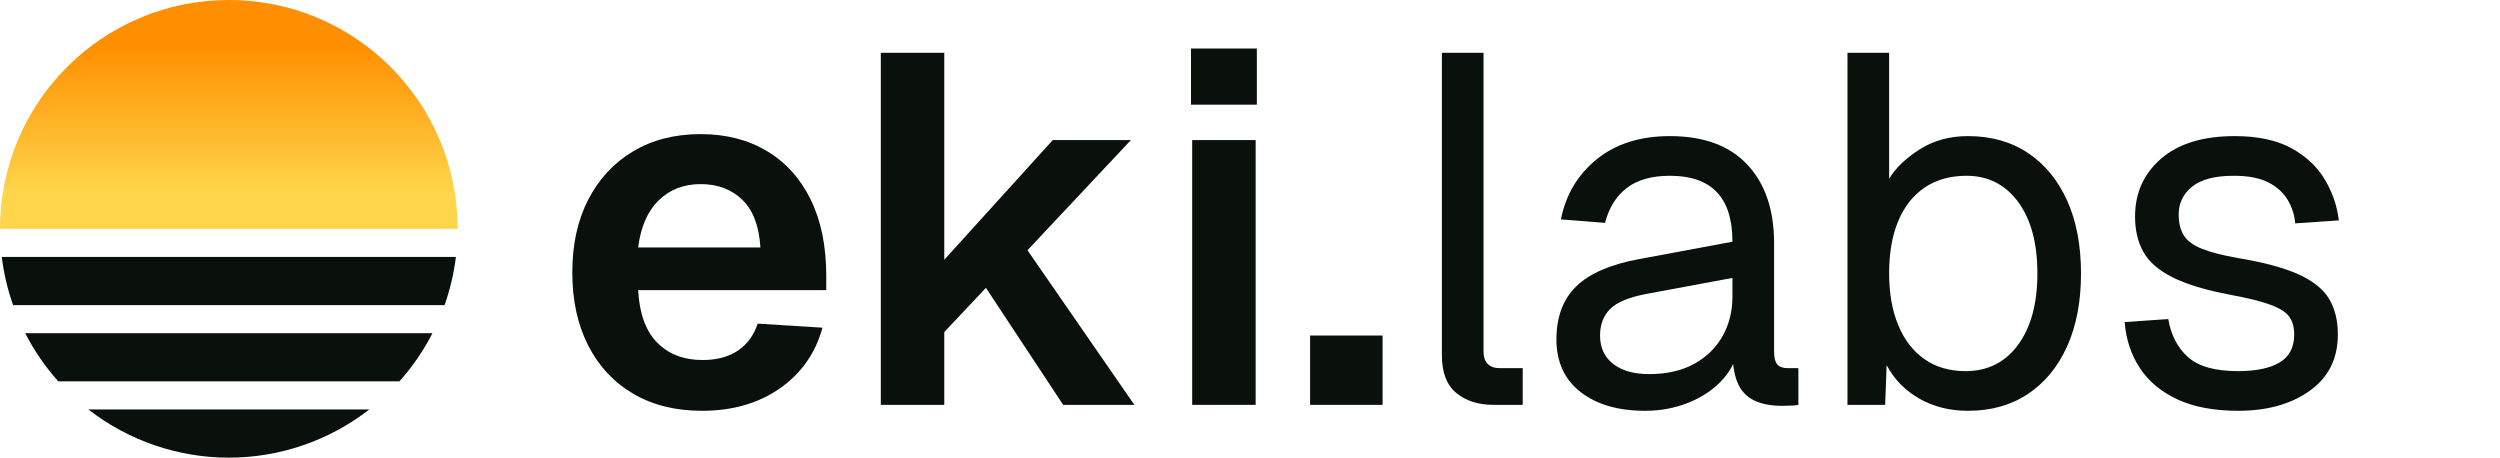
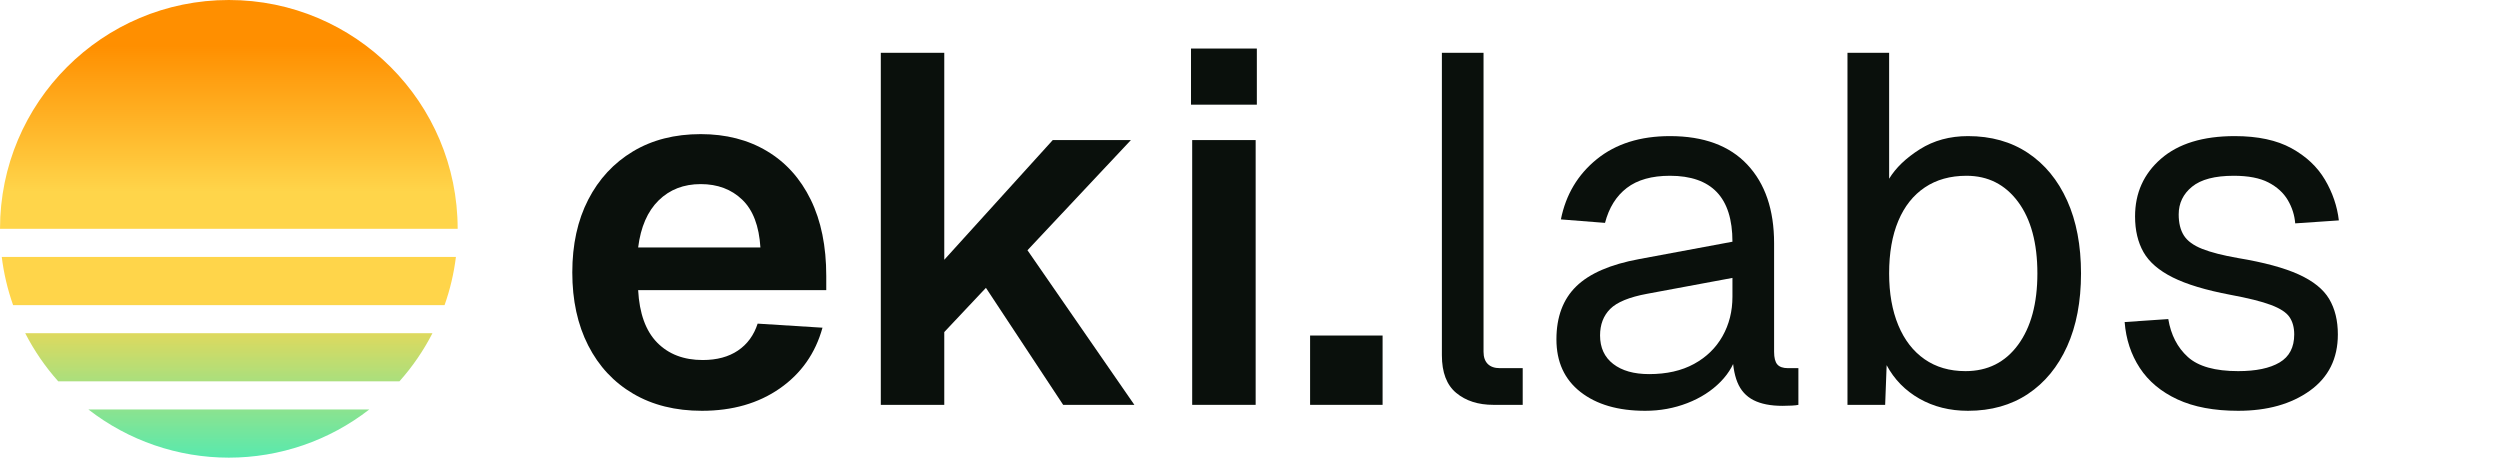
<svg xmlns="http://www.w3.org/2000/svg" viewBox="0 -816.5 5042 923" width="349.61" height="64">
  <defs>
-     <linearGradient id="eki-sun" gradientUnits="userSpaceOnUse" x1="0" y1="0" x2="0" y2="100">
+     <linearGradient id="eki-sun-full" gradientUnits="userSpaceOnUse" x1="0" y1="0" x2="0" y2="100">
      <stop offset="0" stop-color="#FF8F00" />
      <stop offset="0.1" stop-color="#FF8F00" />
      <stop offset="0.42" stop-color="#FFD54A" />
-       <stop offset="1" stop-color="#FFD54A" />
+       <stop offset="0.66" stop-color="#FFD54A" />
+       <stop offset="1" stop-color="#58E9AE" />
    </linearGradient>
  </defs>
  <g transform="translate(0 -816.5) scale(9.23)">
-     <path d="M0 50A50 50 0 0 1 100 50Z" fill="url(#eki-sun)" />
-     <path d="M0.38 56.14L99.62 56.14A50 50 0 0 1 97.14 66.67L2.86 66.67A50 50 0 0 1 0.38 56.14Z" fill="#0A100C" />
-     <path d="M5.51 72.81L94.49 72.81A50 50 0 0 1 87.27 83.33L12.73 83.33A50 50 0 0 1 5.51 72.81Z" fill="#0A100C" />
-     <path d="M19.31 89.47L80.69 89.47A50 50 0 0 1 50.00 100.00L50.00 100.00A50 50 0 0 1 19.31 89.47Z" fill="#0A100C" />
+     <path d="M0 50A50 50 0 0 1 100 50Z" fill="url(#eki-sun-full)" />
+     <path d="M0.38 56.14L99.62 56.14A50 50 0 0 1 97.14 66.67L2.86 66.67A50 50 0 0 1 0.38 56.14Z" fill="url(#eki-sun-full)" />
+     <path d="M5.51 72.81L94.49 72.81A50 50 0 0 1 87.27 83.33L12.73 83.33A50 50 0 0 1 5.51 72.81Z" fill="url(#eki-sun-full)" />
+     <path d="M19.31 89.47L80.69 89.47A50 50 0 0 1 50.00 100.00L50.00 100.00A50 50 0 0 1 19.31 89.47Z" fill="url(#eki-sun-full)" />
  </g>
  <g transform="translate(1115 0)">
    <path d="M300.6 12Q220.8 12 162.1 -22.4Q103.4 -56.8 71.3 -119.7Q39.2 -182.6 39.2 -267Q39.2 -351.4 71.3 -413.8Q103.4 -476.2 161.5 -511.1Q219.6 -546 298.2 -546Q374.4 -546 431.6 -511.9Q488.8 -477.8 520.1 -413.8Q551.4 -349.8 551.4 -260V-231.4H172Q175.8 -160.8 210.3 -125.6Q244.8 -90.4 302.2 -90.4Q345 -90.4 373.3 -109.5Q401.6 -128.6 413 -163.8L543.8 -155.6Q522.4 -78.2 457.7 -33.1Q393 12 300.6 12ZM172 -317.4H418.6Q414.6 -382.4 381.9 -413.8Q349.2 -445.2 298.2 -445.2Q246.8 -445.2 213.3 -412.3Q179.8 -379.4 172 -317.4Z" fill="#0A100C" />
    <path d="M661.4 0V-710H789.4V-292.6L1008.2 -534H1165.8L957.2 -311.8L1172.8 0H1029.2L873.4 -236L789.4 -146.8V0Z" fill="#0A100C" />
    <path d="M1289.4 0V-534H1417.4V0ZM1287 -605.4V-718.6H1419.8V-605.4Z" fill="#0A100C" />
    <path d="M1527.2 0V-139.8H1673.4V0Z" fill="#0A100C" />
    <path d="M1897 0Q1851 0 1822 -24Q1793 -48 1793 -100V-710H1877V-107Q1877 -91 1885.5 -82.5Q1894 -74 1910 -74H1956V0Z" fill="#0A100C" />
    <path d="M2203 12Q2121 12 2072.5 -26Q2024 -64 2024 -132Q2024 -200 2064 -239Q2104 -278 2191 -294L2379 -329Q2379 -396 2347.5 -429Q2316 -462 2253 -462Q2198 -462 2166 -437.5Q2134 -413 2122 -367L2033 -374Q2048 -449 2105.5 -495.5Q2163 -542 2253 -542Q2355 -542 2409 -484.5Q2463 -427 2463 -326V-107Q2463 -89 2469.5 -81.5Q2476 -74 2491 -74H2512V0Q2508 1 2499 1.5Q2490 2 2480 2Q2444 2 2421.5 -9.5Q2399 -21 2389 -45.5Q2379 -70 2379 -110L2389 -108Q2382 -74 2355 -46.5Q2328 -19 2288 -3.5Q2248 12 2203 12ZM2211 -62Q2264 -62 2301.5 -82.5Q2339 -103 2359 -138.5Q2379 -174 2379 -218V-256L2207 -224Q2153 -214 2132.5 -193.5Q2112 -173 2112 -140Q2112 -103 2138.5 -82.5Q2165 -62 2211 -62Z" fill="#0A100C" />
    <path d="M2854 12Q2799 12 2756 -12.5Q2713 -37 2690 -80L2687 0H2611V-710H2695V-456Q2715 -489 2757 -515.5Q2799 -542 2854 -542Q2924 -542 2975 -508Q3026 -474 3054 -412Q3082 -350 3082 -265Q3082 -180 3054 -118Q3026 -56 2975 -22Q2924 12 2854 12ZM2849 -68Q2916 -68 2955 -121Q2994 -174 2994 -265Q2994 -357 2955 -409.5Q2916 -462 2851 -462Q2802 -462 2767 -438.5Q2732 -415 2713.5 -371Q2695 -327 2695 -265Q2695 -205 2713.5 -160.5Q2732 -116 2766.5 -92Q2801 -68 2849 -68Z" fill="#0A100C" />
    <path d="M3399 12Q3326 12 3276.5 -11Q3227 -34 3200.5 -74.5Q3174 -115 3170 -167L3258 -173Q3266 -125 3297.5 -96.5Q3329 -68 3399 -68Q3453 -68 3482.5 -85.5Q3512 -103 3512 -142Q3512 -163 3502.5 -177Q3493 -191 3465 -201.5Q3437 -212 3383 -222Q3309 -236 3267 -257Q3225 -278 3208 -308Q3191 -338 3191 -380Q3191 -451 3243.5 -496.5Q3296 -542 3392 -542Q3462 -542 3506.5 -517.5Q3551 -493 3574 -454Q3597 -415 3602 -372L3514 -366Q3512 -391 3499 -413Q3486 -435 3460 -448.5Q3434 -462 3390 -462Q3333 -462 3306 -440Q3279 -418 3279 -384Q3279 -358 3289.5 -341.5Q3300 -325 3326.5 -314.5Q3353 -304 3399 -296Q3477 -283 3521 -263Q3565 -243 3582.5 -213.5Q3600 -184 3600 -142Q3600 -69 3543.5 -28.5Q3487 12 3399 12Z" fill="#0A100C" />
  </g>
</svg>
